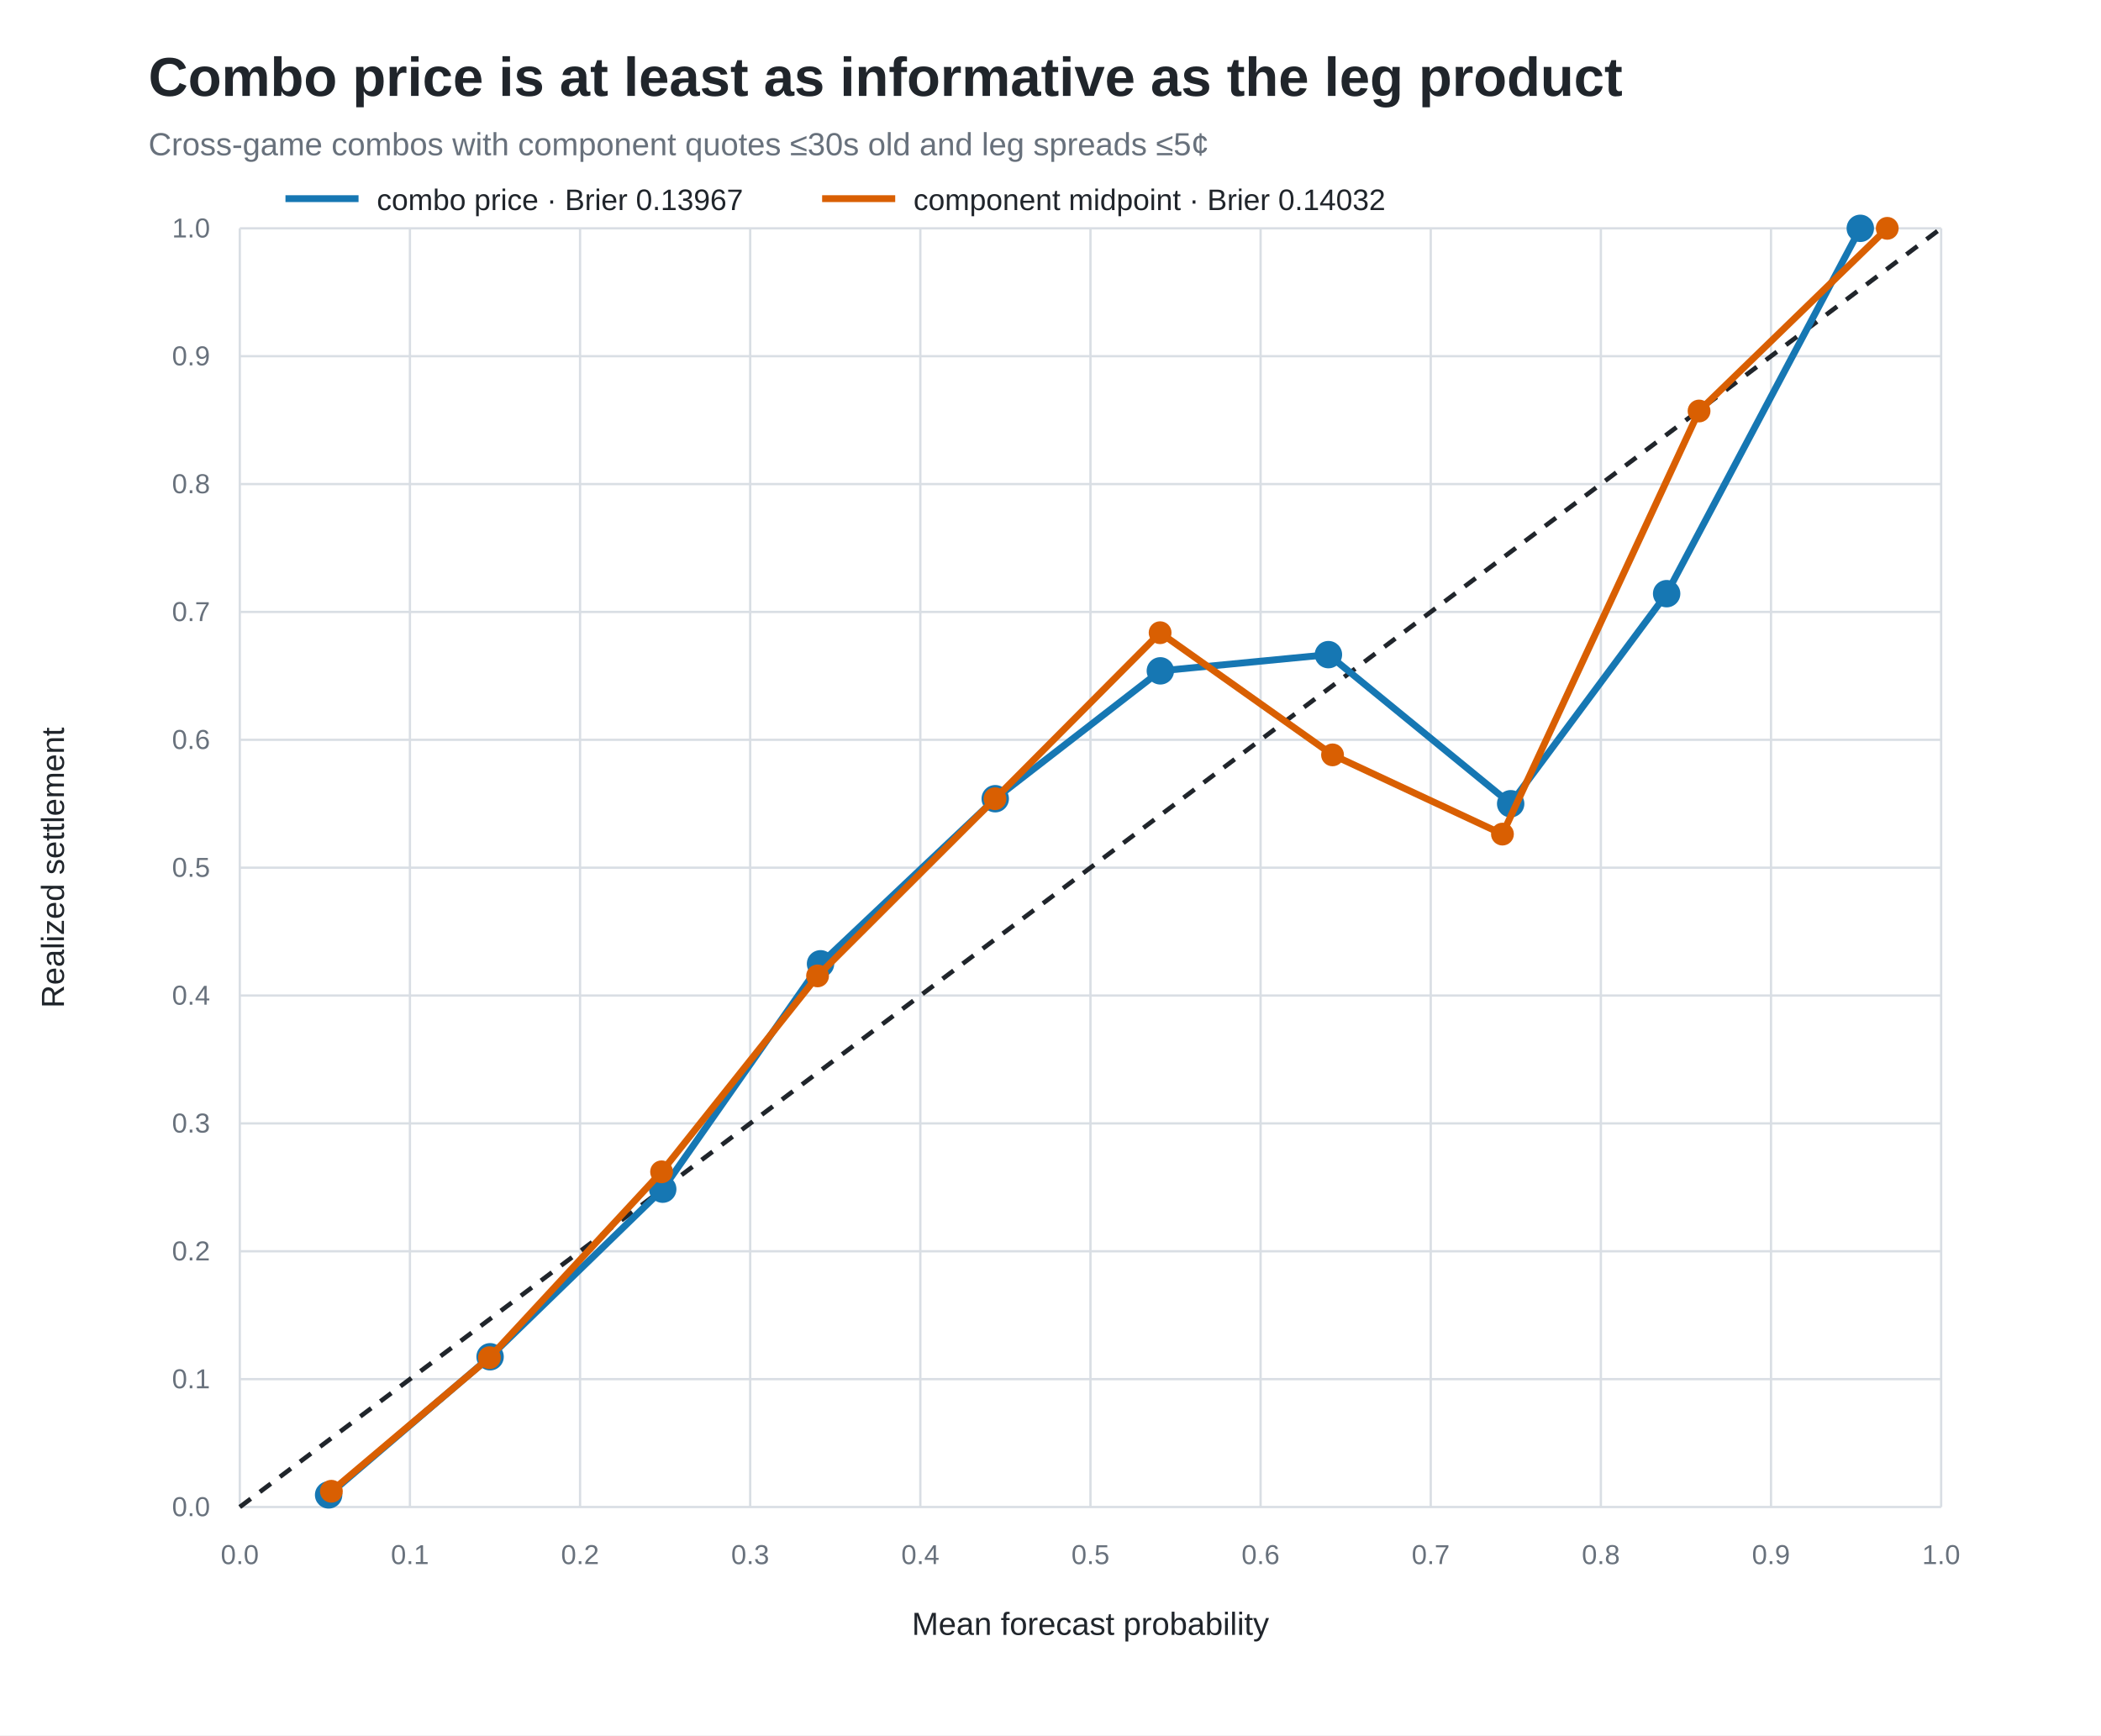
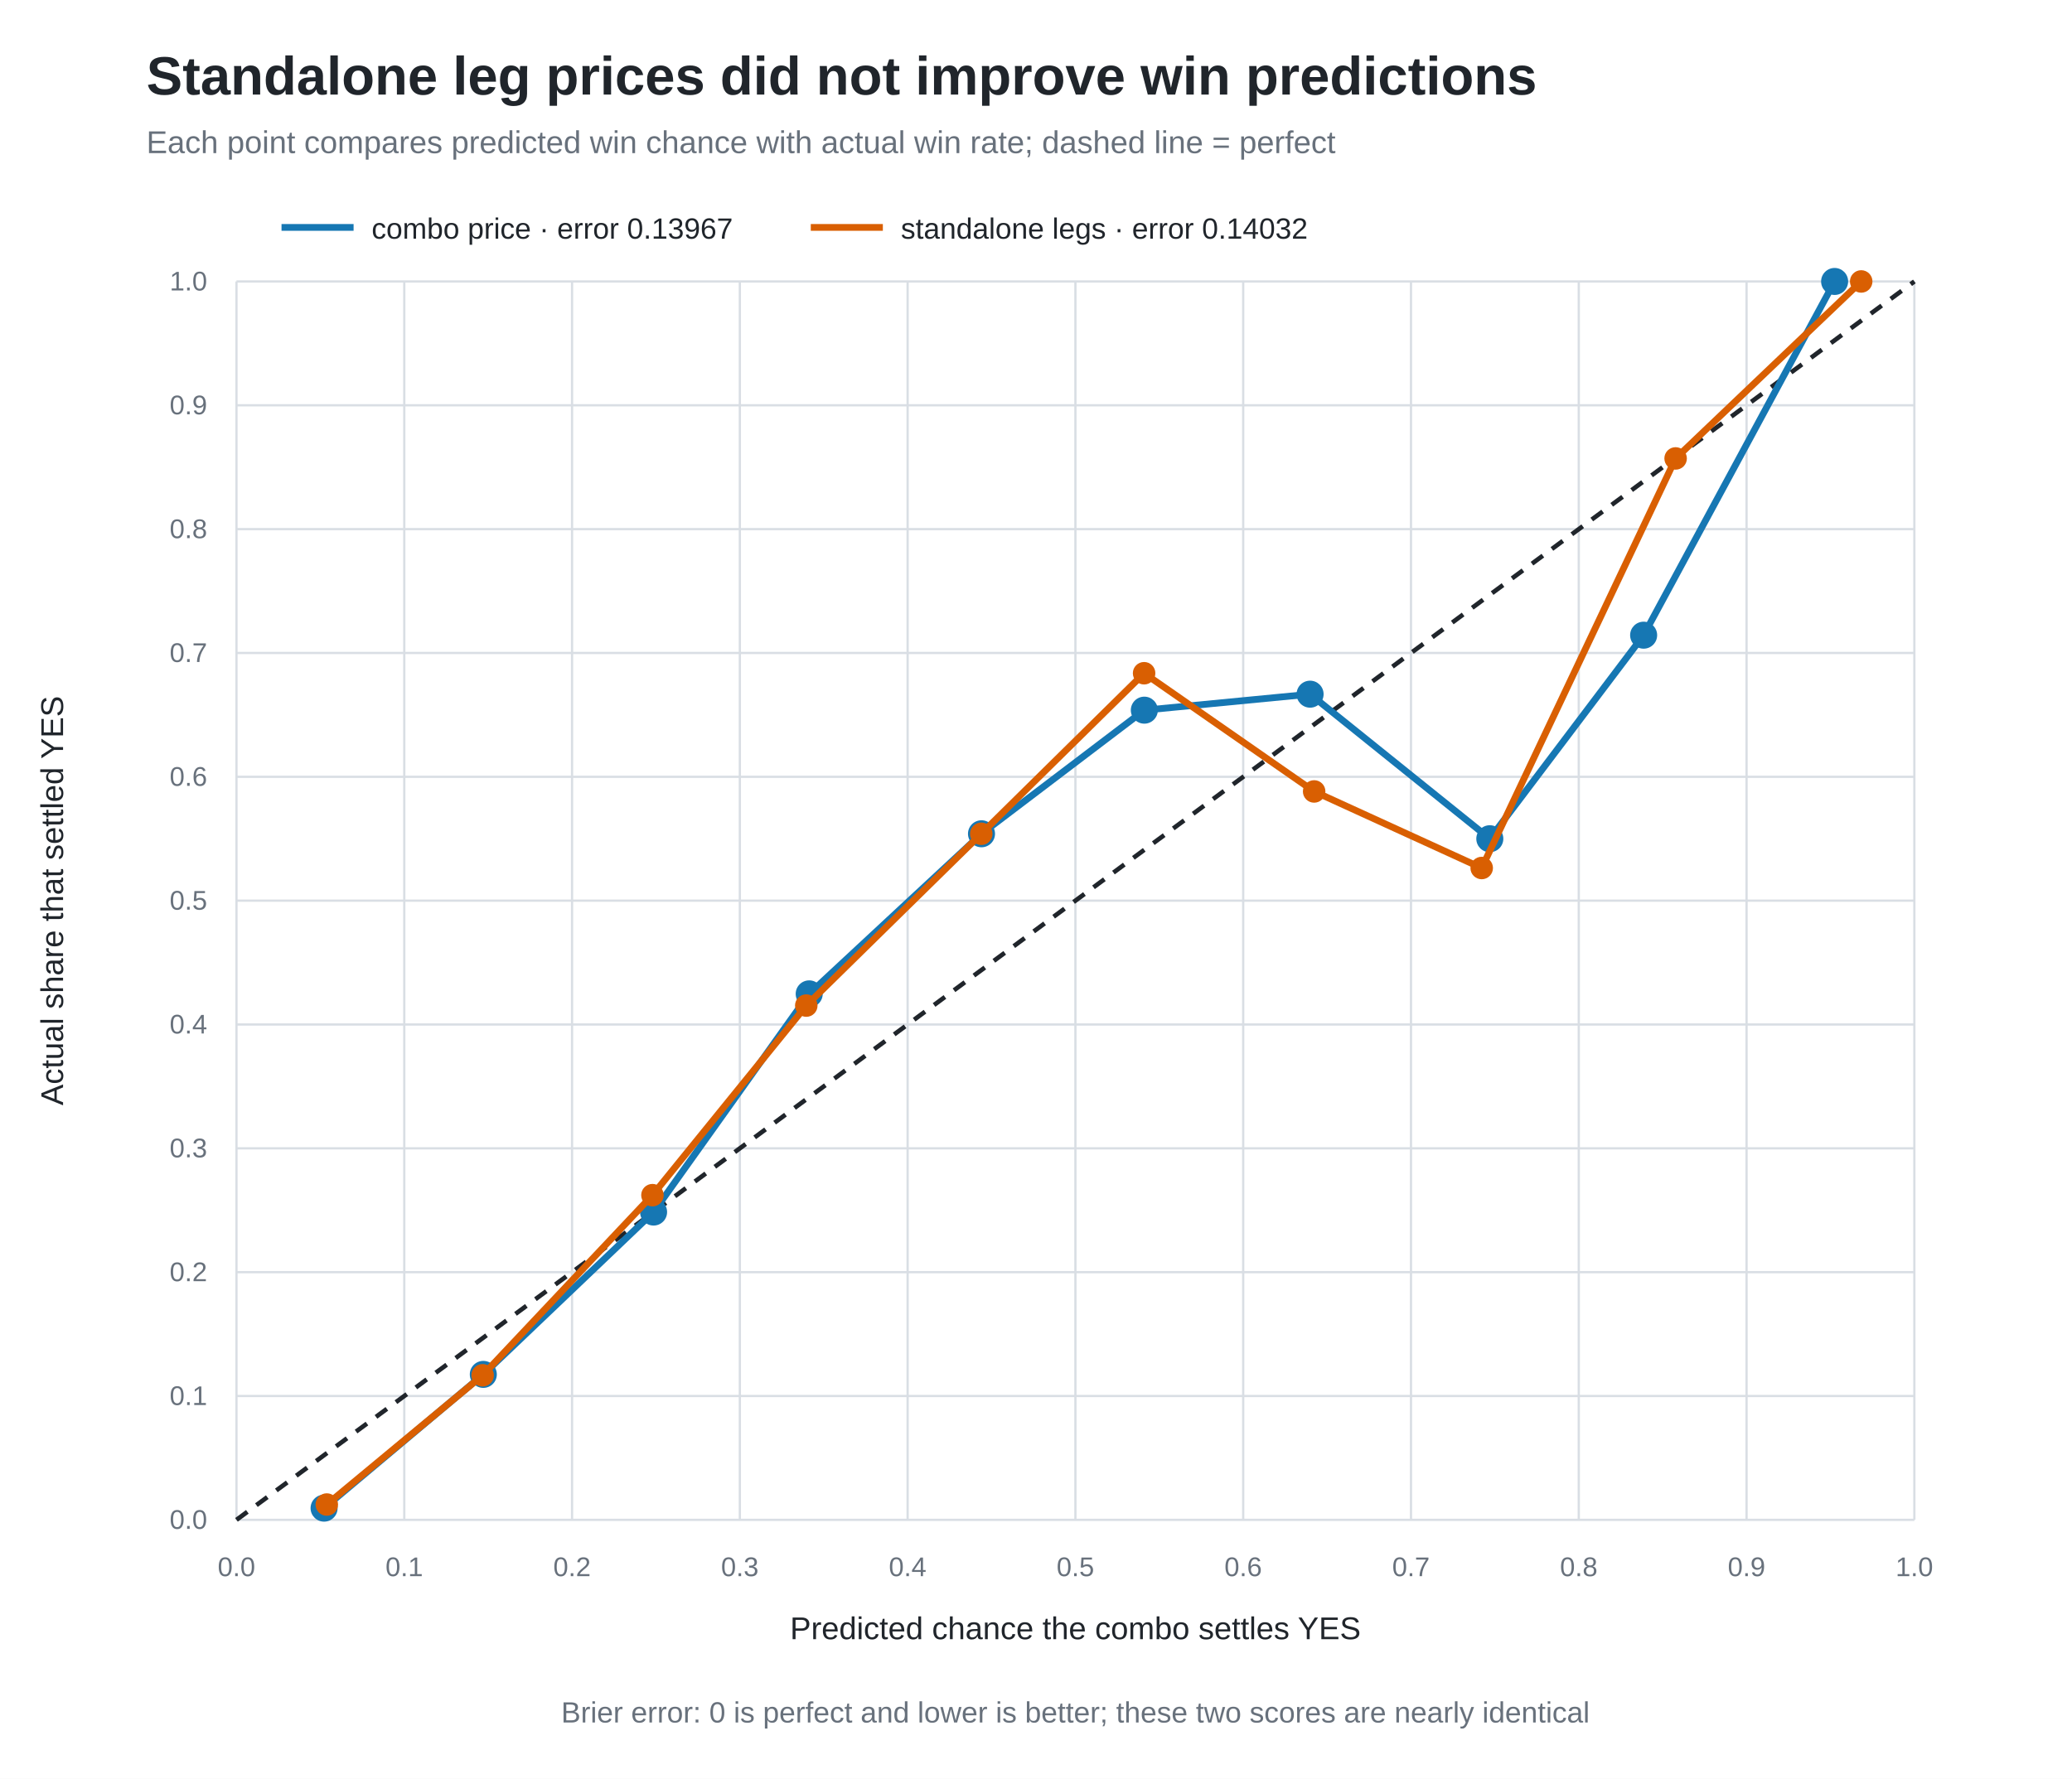
- <svg xmlns="http://www.w3.org/2000/svg" width="920" height="760" viewBox="0 0 920 760">
-   <rect width="920" height="760" fill="white" />
-   <text x="65.0" y="42.0" font-family="Arial, sans-serif" font-size="24" text-anchor="start" font-weight="bold" fill="#20252b">Combo price is at least as informative as the leg product</text>
-   <text x="65.0" y="68.0" font-family="Arial, sans-serif" font-size="14" text-anchor="start" font-weight="normal" fill="#68717c">Cross-game combos with component quotes ≤30s old and leg spreads ≤5¢</text>
-   <line x1="105.0" y1="100" x2="105.0" y2="660" stroke="#d9dee4" />
-   <line x1="105" y1="660.0" x2="850" y2="660.0" stroke="#d9dee4" />
-   <text x="105.0" y="685.0" font-family="Arial, sans-serif" font-size="12" text-anchor="middle" font-weight="normal" fill="#68717c">0.0</text>
-   <text x="92.0" y="664.0" font-family="Arial, sans-serif" font-size="12" text-anchor="end" font-weight="normal" fill="#68717c">0.0</text>
-   <line x1="179.5" y1="100" x2="179.5" y2="660" stroke="#d9dee4" />
-   <line x1="105" y1="604.0" x2="850" y2="604.0" stroke="#d9dee4" />
-   <text x="179.5" y="685.0" font-family="Arial, sans-serif" font-size="12" text-anchor="middle" font-weight="normal" fill="#68717c">0.1</text>
-   <text x="92.0" y="608.0" font-family="Arial, sans-serif" font-size="12" text-anchor="end" font-weight="normal" fill="#68717c">0.1</text>
-   <line x1="254.0" y1="100" x2="254.0" y2="660" stroke="#d9dee4" />
-   <line x1="105" y1="548.0" x2="850" y2="548.0" stroke="#d9dee4" />
-   <text x="254.0" y="685.0" font-family="Arial, sans-serif" font-size="12" text-anchor="middle" font-weight="normal" fill="#68717c">0.2</text>
-   <text x="92.0" y="552.0" font-family="Arial, sans-serif" font-size="12" text-anchor="end" font-weight="normal" fill="#68717c">0.2</text>
-   <line x1="328.5" y1="100" x2="328.5" y2="660" stroke="#d9dee4" />
-   <line x1="105" y1="492.0" x2="850" y2="492.0" stroke="#d9dee4" />
-   <text x="328.5" y="685.0" font-family="Arial, sans-serif" font-size="12" text-anchor="middle" font-weight="normal" fill="#68717c">0.3</text>
-   <text x="92.0" y="496.0" font-family="Arial, sans-serif" font-size="12" text-anchor="end" font-weight="normal" fill="#68717c">0.3</text>
-   <line x1="403.0" y1="100" x2="403.0" y2="660" stroke="#d9dee4" />
-   <line x1="105" y1="436.0" x2="850" y2="436.0" stroke="#d9dee4" />
-   <text x="403.0" y="685.0" font-family="Arial, sans-serif" font-size="12" text-anchor="middle" font-weight="normal" fill="#68717c">0.4</text>
-   <text x="92.0" y="440.0" font-family="Arial, sans-serif" font-size="12" text-anchor="end" font-weight="normal" fill="#68717c">0.4</text>
-   <line x1="477.5" y1="100" x2="477.5" y2="660" stroke="#d9dee4" />
-   <line x1="105" y1="380.0" x2="850" y2="380.0" stroke="#d9dee4" />
-   <text x="477.5" y="685.0" font-family="Arial, sans-serif" font-size="12" text-anchor="middle" font-weight="normal" fill="#68717c">0.5</text>
-   <text x="92.0" y="384.0" font-family="Arial, sans-serif" font-size="12" text-anchor="end" font-weight="normal" fill="#68717c">0.5</text>
-   <line x1="552.0" y1="100" x2="552.0" y2="660" stroke="#d9dee4" />
-   <line x1="105" y1="324.0" x2="850" y2="324.0" stroke="#d9dee4" />
-   <text x="552.0" y="685.0" font-family="Arial, sans-serif" font-size="12" text-anchor="middle" font-weight="normal" fill="#68717c">0.6</text>
-   <text x="92.0" y="328.0" font-family="Arial, sans-serif" font-size="12" text-anchor="end" font-weight="normal" fill="#68717c">0.6</text>
-   <line x1="626.5" y1="100" x2="626.5" y2="660" stroke="#d9dee4" />
-   <line x1="105" y1="268.0" x2="850" y2="268.0" stroke="#d9dee4" />
-   <text x="626.5" y="685.0" font-family="Arial, sans-serif" font-size="12" text-anchor="middle" font-weight="normal" fill="#68717c">0.7</text>
-   <text x="92.0" y="272.0" font-family="Arial, sans-serif" font-size="12" text-anchor="end" font-weight="normal" fill="#68717c">0.7</text>
-   <line x1="701.0" y1="100" x2="701.0" y2="660" stroke="#d9dee4" />
-   <line x1="105" y1="212.0" x2="850" y2="212.0" stroke="#d9dee4" />
-   <text x="701.0" y="685.0" font-family="Arial, sans-serif" font-size="12" text-anchor="middle" font-weight="normal" fill="#68717c">0.8</text>
-   <text x="92.0" y="216.0" font-family="Arial, sans-serif" font-size="12" text-anchor="end" font-weight="normal" fill="#68717c">0.8</text>
-   <line x1="775.5" y1="100" x2="775.5" y2="660" stroke="#d9dee4" />
-   <line x1="105" y1="156.0" x2="850" y2="156.0" stroke="#d9dee4" />
-   <text x="775.5" y="685.0" font-family="Arial, sans-serif" font-size="12" text-anchor="middle" font-weight="normal" fill="#68717c">0.9</text>
-   <text x="92.0" y="160.0" font-family="Arial, sans-serif" font-size="12" text-anchor="end" font-weight="normal" fill="#68717c">0.9</text>
-   <line x1="850.0" y1="100" x2="850.0" y2="660" stroke="#d9dee4" />
-   <line x1="105" y1="100.0" x2="850" y2="100.0" stroke="#d9dee4" />
-   <text x="850.0" y="685.0" font-family="Arial, sans-serif" font-size="12" text-anchor="middle" font-weight="normal" fill="#68717c">1.0</text>
-   <text x="92.0" y="104.0" font-family="Arial, sans-serif" font-size="12" text-anchor="end" font-weight="normal" fill="#68717c">1.0</text>
-   <line x1="105" y1="660" x2="850" y2="100" stroke="#20252b" stroke-width="2" stroke-dasharray="6 5" />
-   <polyline points="143.9,654.7 214.6,594.2 290.2,520.8 359.3,422.1 435.8,349.8 508.1,293.8 581.7,286.7 661.5,352.0 729.8,260.0 814.6,100.0" fill="none" stroke="#1677b3" stroke-width="3" />
-   <circle cx="143.9" cy="654.7" r="6" fill="#1677b3" />
-   <circle cx="214.6" cy="594.2" r="6" fill="#1677b3" />
-   <circle cx="290.2" cy="520.8" r="6" fill="#1677b3" />
-   <circle cx="359.3" cy="422.1" r="6" fill="#1677b3" />
-   <circle cx="435.8" cy="349.8" r="6" fill="#1677b3" />
-   <circle cx="508.1" cy="293.8" r="6" fill="#1677b3" />
-   <circle cx="581.7" cy="286.7" r="6" fill="#1677b3" />
-   <circle cx="661.5" cy="352.0" r="6" fill="#1677b3" />
-   <circle cx="729.8" cy="260.0" r="6" fill="#1677b3" />
-   <circle cx="814.6" cy="100.0" r="6" fill="#1677b3" />
-   <polyline points="145.1,653.1 214.3,594.6 289.7,513.2 358.0,427.4 435.7,349.8 508.0,277.1 583.5,330.6 657.9,365.3 744.0,180.0 826.4,100.0" fill="none" stroke="#d95f02" stroke-width="3" />
-   <circle cx="145.1" cy="653.1" r="5" fill="#d95f02" />
-   <circle cx="214.3" cy="594.6" r="5" fill="#d95f02" />
-   <circle cx="289.7" cy="513.2" r="5" fill="#d95f02" />
-   <circle cx="358.0" cy="427.4" r="5" fill="#d95f02" />
-   <circle cx="435.7" cy="349.8" r="5" fill="#d95f02" />
-   <circle cx="508.0" cy="277.1" r="5" fill="#d95f02" />
-   <circle cx="583.5" cy="330.6" r="5" fill="#d95f02" />
-   <circle cx="657.9" cy="365.3" r="5" fill="#d95f02" />
-   <circle cx="744.0" cy="180.0" r="5" fill="#d95f02" />
-   <circle cx="826.4" cy="100.0" r="5" fill="#d95f02" />
-   <text x="477.5" y="716.0" font-family="Arial, sans-serif" font-size="14" text-anchor="middle" font-weight="normal" fill="#20252b">Mean forecast probability</text>
-   <text x="28" y="380.0" font-family="Arial, sans-serif" font-size="14" text-anchor="middle" fill="#20252b" transform="rotate(-90 28 380.0)">Realized settlement</text>
-   <line x1="125" y1="87" x2="157" y2="87" stroke="#1677b3" stroke-width="3" />
-   <text x="165.0" y="92.0" font-family="Arial, sans-serif" font-size="13" text-anchor="start" font-weight="normal" fill="#20252b">combo price · Brier 0.13967</text>
-   <line x1="360" y1="87" x2="392" y2="87" stroke="#d95f02" stroke-width="3" />
-   <text x="400.0" y="92.0" font-family="Arial, sans-serif" font-size="13" text-anchor="start" font-weight="normal" fill="#20252b">component midpoint · Brier 0.14032</text>
+ <svg xmlns="http://www.w3.org/2000/svg" width="920" height="790" viewBox="0 0 920 790">
+   <rect width="920" height="790" fill="white" />
+   <text x="65.0" y="42.0" font-family="Arial, sans-serif" font-size="24" text-anchor="start" font-weight="bold" fill="#20252b">Standalone leg prices did not improve win predictions</text>
+   <text x="65.0" y="68.0" font-family="Arial, sans-serif" font-size="14" text-anchor="start" font-weight="normal" fill="#68717c">Each point compares predicted win chance with actual win rate; dashed line = perfect</text>
+   <line x1="105.0" y1="125" x2="105.0" y2="675" stroke="#d9dee4" />
+   <line x1="105" y1="675.0" x2="850" y2="675.0" stroke="#d9dee4" />
+   <text x="105.0" y="700.0" font-family="Arial, sans-serif" font-size="12" text-anchor="middle" font-weight="normal" fill="#68717c">0.0</text>
+   <text x="92.0" y="679.0" font-family="Arial, sans-serif" font-size="12" text-anchor="end" font-weight="normal" fill="#68717c">0.0</text>
+   <line x1="179.5" y1="125" x2="179.5" y2="675" stroke="#d9dee4" />
+   <line x1="105" y1="620.0" x2="850" y2="620.0" stroke="#d9dee4" />
+   <text x="179.5" y="700.0" font-family="Arial, sans-serif" font-size="12" text-anchor="middle" font-weight="normal" fill="#68717c">0.1</text>
+   <text x="92.0" y="624.0" font-family="Arial, sans-serif" font-size="12" text-anchor="end" font-weight="normal" fill="#68717c">0.1</text>
+   <line x1="254.0" y1="125" x2="254.0" y2="675" stroke="#d9dee4" />
+   <line x1="105" y1="565.0" x2="850" y2="565.0" stroke="#d9dee4" />
+   <text x="254.0" y="700.0" font-family="Arial, sans-serif" font-size="12" text-anchor="middle" font-weight="normal" fill="#68717c">0.2</text>
+   <text x="92.0" y="569.0" font-family="Arial, sans-serif" font-size="12" text-anchor="end" font-weight="normal" fill="#68717c">0.2</text>
+   <line x1="328.5" y1="125" x2="328.5" y2="675" stroke="#d9dee4" />
+   <line x1="105" y1="510.0" x2="850" y2="510.0" stroke="#d9dee4" />
+   <text x="328.5" y="700.0" font-family="Arial, sans-serif" font-size="12" text-anchor="middle" font-weight="normal" fill="#68717c">0.3</text>
+   <text x="92.0" y="514.0" font-family="Arial, sans-serif" font-size="12" text-anchor="end" font-weight="normal" fill="#68717c">0.3</text>
+   <line x1="403.0" y1="125" x2="403.0" y2="675" stroke="#d9dee4" />
+   <line x1="105" y1="455.0" x2="850" y2="455.0" stroke="#d9dee4" />
+   <text x="403.0" y="700.0" font-family="Arial, sans-serif" font-size="12" text-anchor="middle" font-weight="normal" fill="#68717c">0.4</text>
+   <text x="92.0" y="459.0" font-family="Arial, sans-serif" font-size="12" text-anchor="end" font-weight="normal" fill="#68717c">0.4</text>
+   <line x1="477.5" y1="125" x2="477.5" y2="675" stroke="#d9dee4" />
+   <line x1="105" y1="400.0" x2="850" y2="400.0" stroke="#d9dee4" />
+   <text x="477.5" y="700.0" font-family="Arial, sans-serif" font-size="12" text-anchor="middle" font-weight="normal" fill="#68717c">0.5</text>
+   <text x="92.0" y="404.0" font-family="Arial, sans-serif" font-size="12" text-anchor="end" font-weight="normal" fill="#68717c">0.5</text>
+   <line x1="552.0" y1="125" x2="552.0" y2="675" stroke="#d9dee4" />
+   <line x1="105" y1="345.0" x2="850" y2="345.0" stroke="#d9dee4" />
+   <text x="552.0" y="700.0" font-family="Arial, sans-serif" font-size="12" text-anchor="middle" font-weight="normal" fill="#68717c">0.6</text>
+   <text x="92.0" y="349.0" font-family="Arial, sans-serif" font-size="12" text-anchor="end" font-weight="normal" fill="#68717c">0.6</text>
+   <line x1="626.5" y1="125" x2="626.5" y2="675" stroke="#d9dee4" />
+   <line x1="105" y1="290.0" x2="850" y2="290.0" stroke="#d9dee4" />
+   <text x="626.5" y="700.0" font-family="Arial, sans-serif" font-size="12" text-anchor="middle" font-weight="normal" fill="#68717c">0.7</text>
+   <text x="92.0" y="294.0" font-family="Arial, sans-serif" font-size="12" text-anchor="end" font-weight="normal" fill="#68717c">0.7</text>
+   <line x1="701.0" y1="125" x2="701.0" y2="675" stroke="#d9dee4" />
+   <line x1="105" y1="235.0" x2="850" y2="235.0" stroke="#d9dee4" />
+   <text x="701.0" y="700.0" font-family="Arial, sans-serif" font-size="12" text-anchor="middle" font-weight="normal" fill="#68717c">0.8</text>
+   <text x="92.0" y="239.0" font-family="Arial, sans-serif" font-size="12" text-anchor="end" font-weight="normal" fill="#68717c">0.8</text>
+   <line x1="775.5" y1="125" x2="775.5" y2="675" stroke="#d9dee4" />
+   <line x1="105" y1="180.0" x2="850" y2="180.0" stroke="#d9dee4" />
+   <text x="775.5" y="700.0" font-family="Arial, sans-serif" font-size="12" text-anchor="middle" font-weight="normal" fill="#68717c">0.9</text>
+   <text x="92.0" y="184.0" font-family="Arial, sans-serif" font-size="12" text-anchor="end" font-weight="normal" fill="#68717c">0.9</text>
+   <line x1="850.0" y1="125" x2="850.0" y2="675" stroke="#d9dee4" />
+   <line x1="105" y1="125.0" x2="850" y2="125.0" stroke="#d9dee4" />
+   <text x="850.0" y="700.0" font-family="Arial, sans-serif" font-size="12" text-anchor="middle" font-weight="normal" fill="#68717c">1.0</text>
+   <text x="92.0" y="129.0" font-family="Arial, sans-serif" font-size="12" text-anchor="end" font-weight="normal" fill="#68717c">1.0</text>
+   <line x1="105" y1="675" x2="850" y2="125" stroke="#20252b" stroke-width="2" stroke-dasharray="6 5" />
+   <polyline points="143.9,669.8 214.6,610.4 290.2,538.3 359.3,441.4 435.8,370.3 508.1,315.4 581.7,308.3 661.5,372.5 729.8,282.1 814.6,125.0" fill="none" stroke="#1677b3" stroke-width="3" />
+   <circle cx="143.9" cy="669.8" r="6" fill="#1677b3" />
+   <circle cx="214.6" cy="610.4" r="6" fill="#1677b3" />
+   <circle cx="290.2" cy="538.3" r="6" fill="#1677b3" />
+   <circle cx="359.3" cy="441.4" r="6" fill="#1677b3" />
+   <circle cx="435.8" cy="370.3" r="6" fill="#1677b3" />
+   <circle cx="508.1" cy="315.4" r="6" fill="#1677b3" />
+   <circle cx="581.7" cy="308.3" r="6" fill="#1677b3" />
+   <circle cx="661.5" cy="372.5" r="6" fill="#1677b3" />
+   <circle cx="729.8" cy="282.1" r="6" fill="#1677b3" />
+   <circle cx="814.6" cy="125.0" r="6" fill="#1677b3" />
+   <polyline points="145.1,668.2 214.3,610.8 289.7,530.8 358.0,446.6 435.7,370.3 508.0,299.0 583.5,351.5 657.9,385.5 744.0,203.6 826.4,125.0" fill="none" stroke="#d95f02" stroke-width="3" />
+   <circle cx="145.1" cy="668.2" r="5" fill="#d95f02" />
+   <circle cx="214.3" cy="610.8" r="5" fill="#d95f02" />
+   <circle cx="289.7" cy="530.8" r="5" fill="#d95f02" />
+   <circle cx="358.0" cy="446.6" r="5" fill="#d95f02" />
+   <circle cx="435.7" cy="370.3" r="5" fill="#d95f02" />
+   <circle cx="508.0" cy="299.0" r="5" fill="#d95f02" />
+   <circle cx="583.5" cy="351.5" r="5" fill="#d95f02" />
+   <circle cx="657.9" cy="385.5" r="5" fill="#d95f02" />
+   <circle cx="744.0" cy="203.6" r="5" fill="#d95f02" />
+   <circle cx="826.4" cy="125.0" r="5" fill="#d95f02" />
+   <text x="477.5" y="728.0" font-family="Arial, sans-serif" font-size="14" text-anchor="middle" font-weight="normal" fill="#20252b">Predicted chance the combo settles YES</text>
+   <text x="28" y="400.0" font-family="Arial, sans-serif" font-size="14" text-anchor="middle" fill="#20252b" transform="rotate(-90 28 400.0)">Actual share that settled YES</text>
+   <line x1="125" y1="101" x2="157" y2="101" stroke="#1677b3" stroke-width="3" />
+   <text x="165.0" y="106.0" font-family="Arial, sans-serif" font-size="13" text-anchor="start" font-weight="normal" fill="#20252b">combo price · error 0.13967</text>
+   <line x1="360" y1="101" x2="392" y2="101" stroke="#d95f02" stroke-width="3" />
+   <text x="400.0" y="106.0" font-family="Arial, sans-serif" font-size="13" text-anchor="start" font-weight="normal" fill="#20252b">standalone legs · error 0.14032</text>
+   <text x="477.5" y="765.0" font-family="Arial, sans-serif" font-size="13" text-anchor="middle" font-weight="normal" fill="#68717c">Brier error: 0 is perfect and lower is better; these two scores are nearly identical</text>
</svg>
